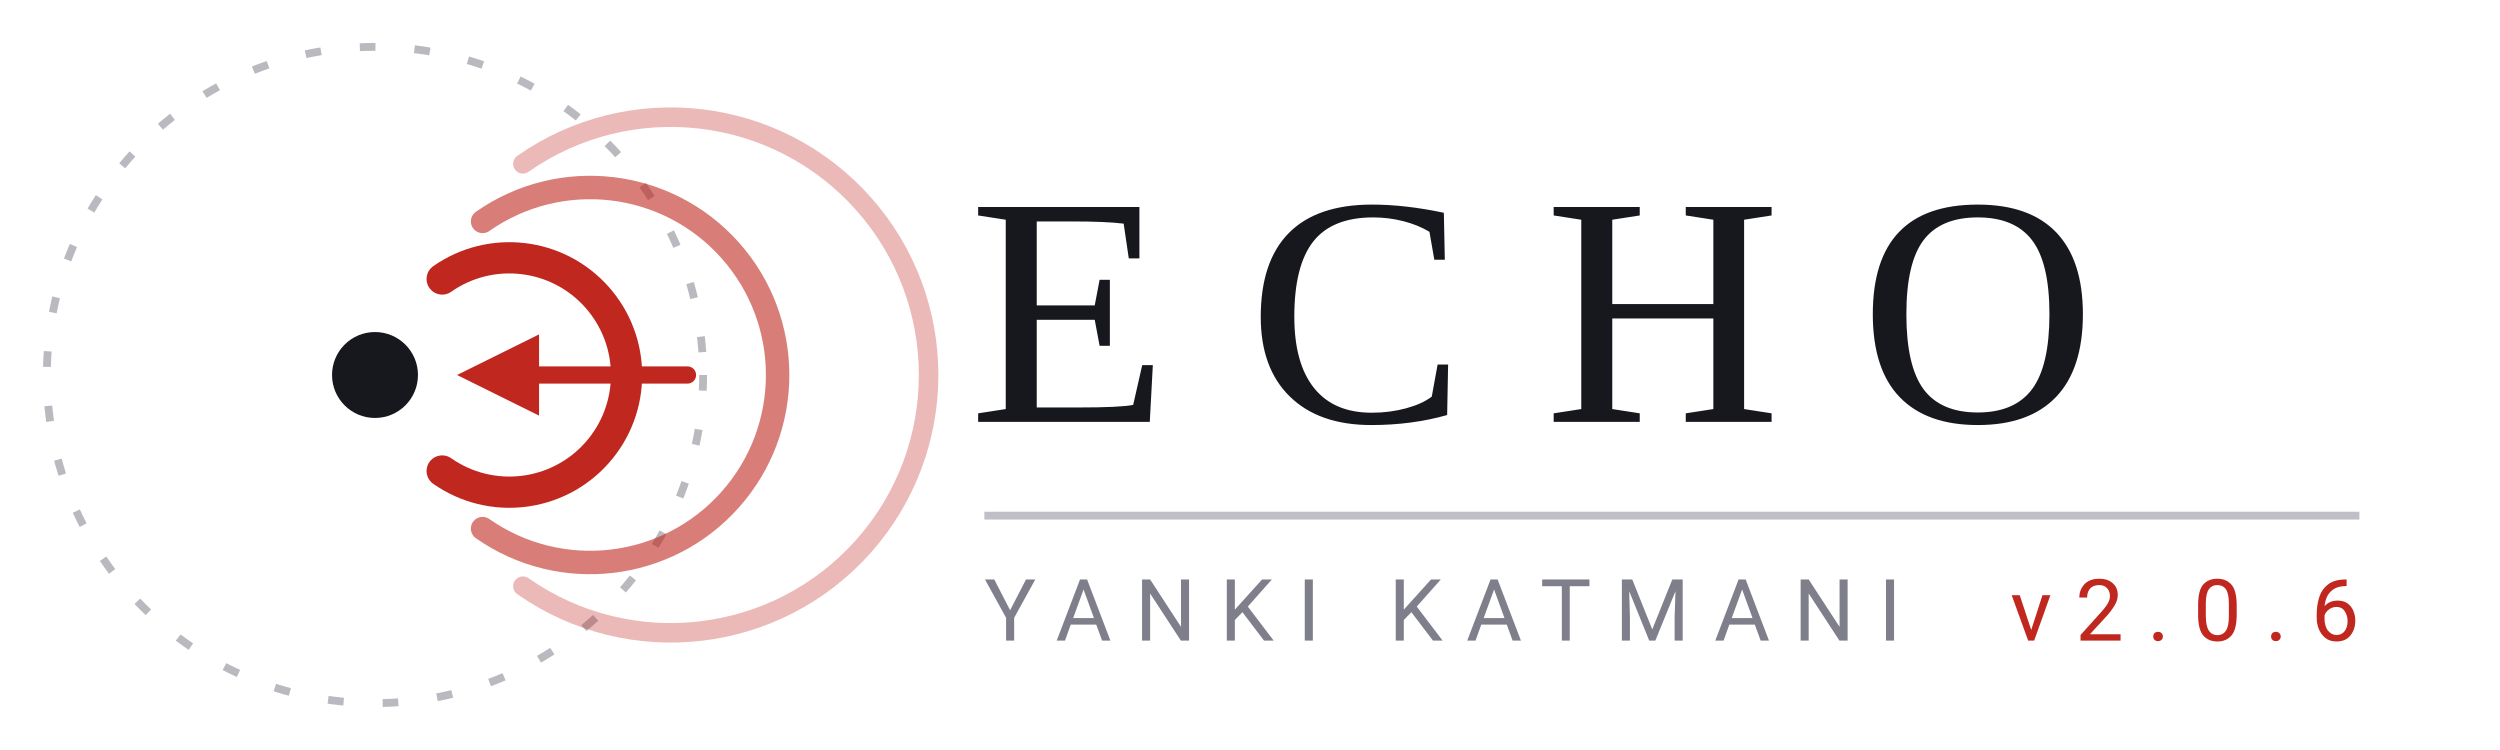
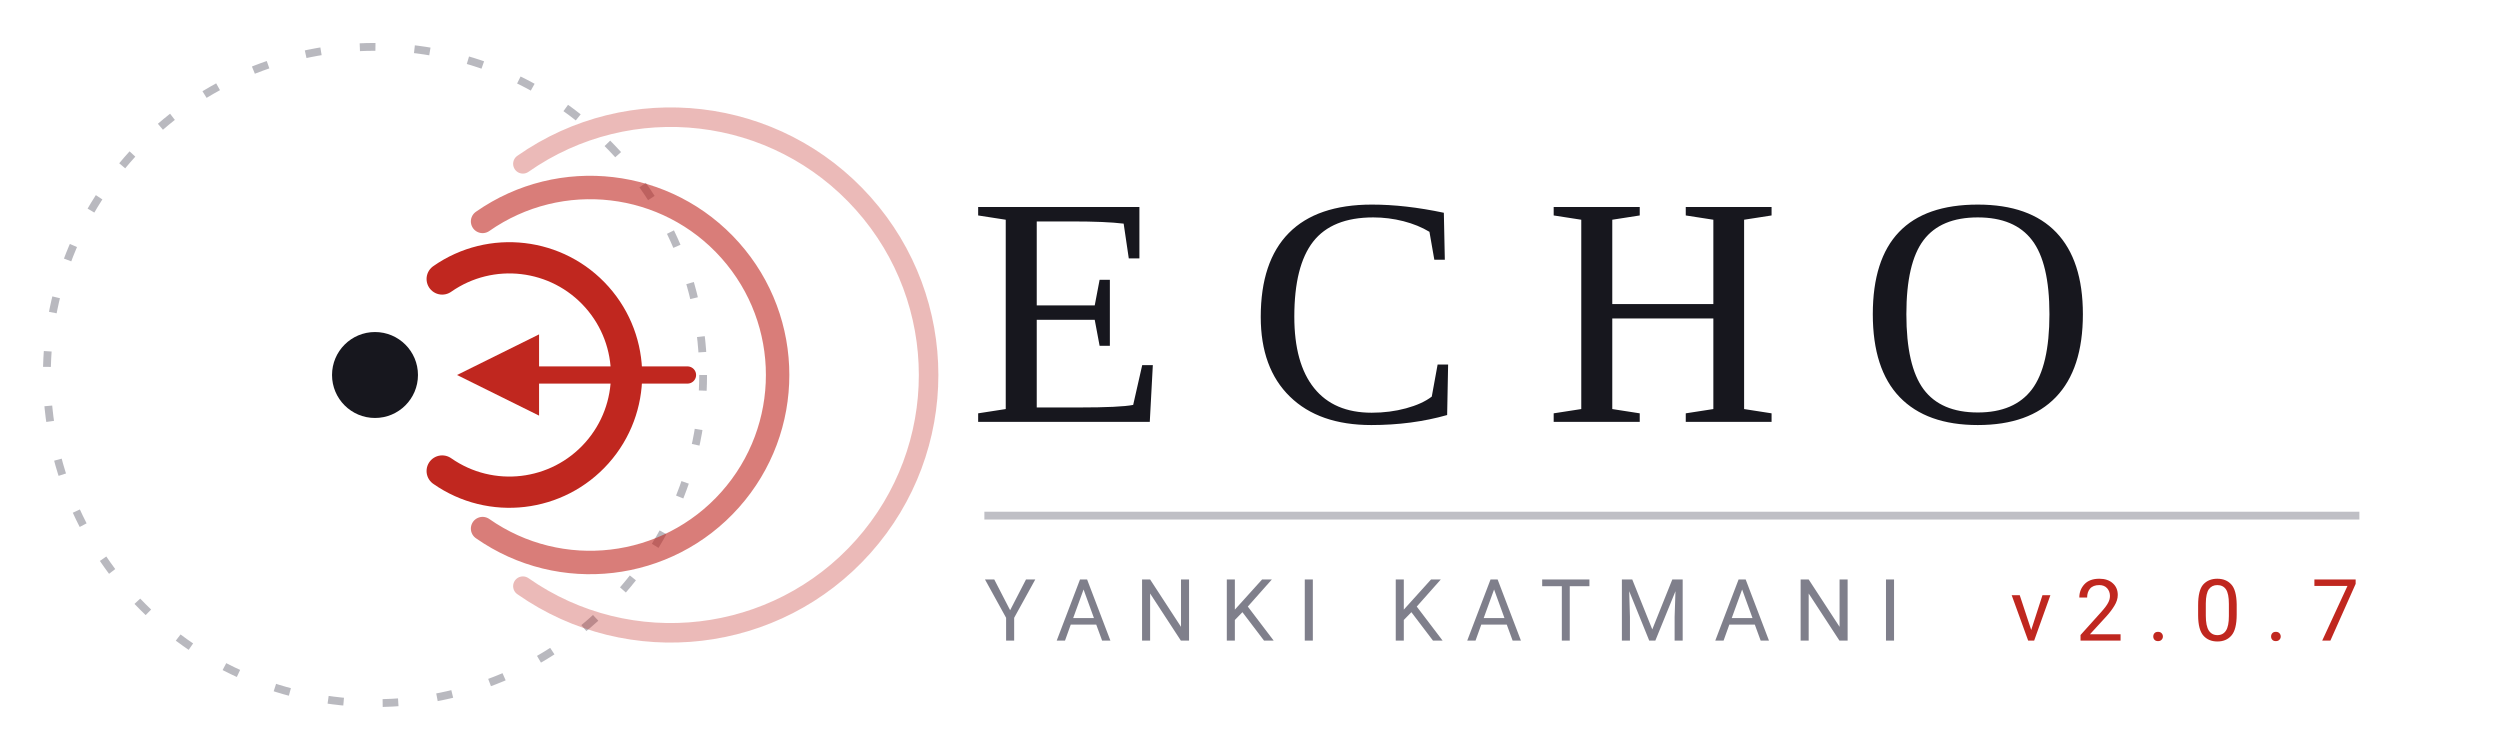
- <svg xmlns="http://www.w3.org/2000/svg" viewBox="0 0 320 96" width="320" height="96" role="img" aria-label="Echo Orkestra v2.0.6">
+ <svg xmlns="http://www.w3.org/2000/svg" viewBox="0 0 320 96" width="320" height="96" role="img" aria-label="Echo Orkestra v2.0.7">
  <style>
    .murekkep { fill: #17171e; }
    .sis { stroke: #7f7f8b; fill: none; }
    .vurgu { fill: #c0271f; }
    .vurgu-c { stroke: #c0271f; fill: none; }
    .soluk { fill: #7f7f8b; }
    @media (prefers-color-scheme: dark) {
      .murekkep { fill: #e8e6e3; }
      .vurgu { fill: #ff4438; }
      .vurgu-c { stroke: #ff4438; }
    }
    .ad { font-family: Georgia, "Times New Roman", serif; font-size: 42px;
          letter-spacing: 10px; }
    .alt { font-family: system-ui, -apple-system, "Segoe UI", Roboto,
           sans-serif; font-size: 11px; letter-spacing: 3px; }
  </style>
  <g>
    <circle class="sis" cx="48.0" cy="48.0" r="42.0" stroke-width="1" stroke-dasharray="2 5" opacity="0.55" />
    <path class="vurgu-c" d="M 66.93 75.03 A 33.00 33.00 0 1 0 66.93 20.97" stroke-width="2.5" stroke-linecap="round" opacity="0.32" />
    <path class="vurgu-c" d="M 61.77 67.66 A 24.00 24.00 0 1 0 61.77 28.34" stroke-width="3.0" stroke-linecap="round" opacity="0.6" />
    <path class="vurgu-c" d="M 56.60 60.29 A 15.00 15.00 0 1 0 56.60 35.71" stroke-width="4.0" stroke-linecap="round" opacity="1.0" />
    <path class="vurgu-c" d="M 88.00 48.0 L 69.00 48.0" stroke-width="2.2" stroke-linecap="round" />
    <path class="vurgu" d="M 58.50 48.0 L 69.00 42.80 L 69.00 53.20 Z" />
    <circle class="murekkep" cx="48.0" cy="48.0" r="5.5" />
  </g>
  <text class="ad murekkep" x="124" y="54">ECHO</text>
  <path class="sis" d="M 126 66 L 302 66" stroke-width="1" opacity="0.5" />
  <text class="alt soluk" x="126" y="82">YANKI KATMANI</text>
-   <text class="alt vurgu" x="302" y="82" text-anchor="end">v2.0.6</text>
+   <text class="alt vurgu" x="302" y="82" text-anchor="end">v2.0.7</text>
</svg>
